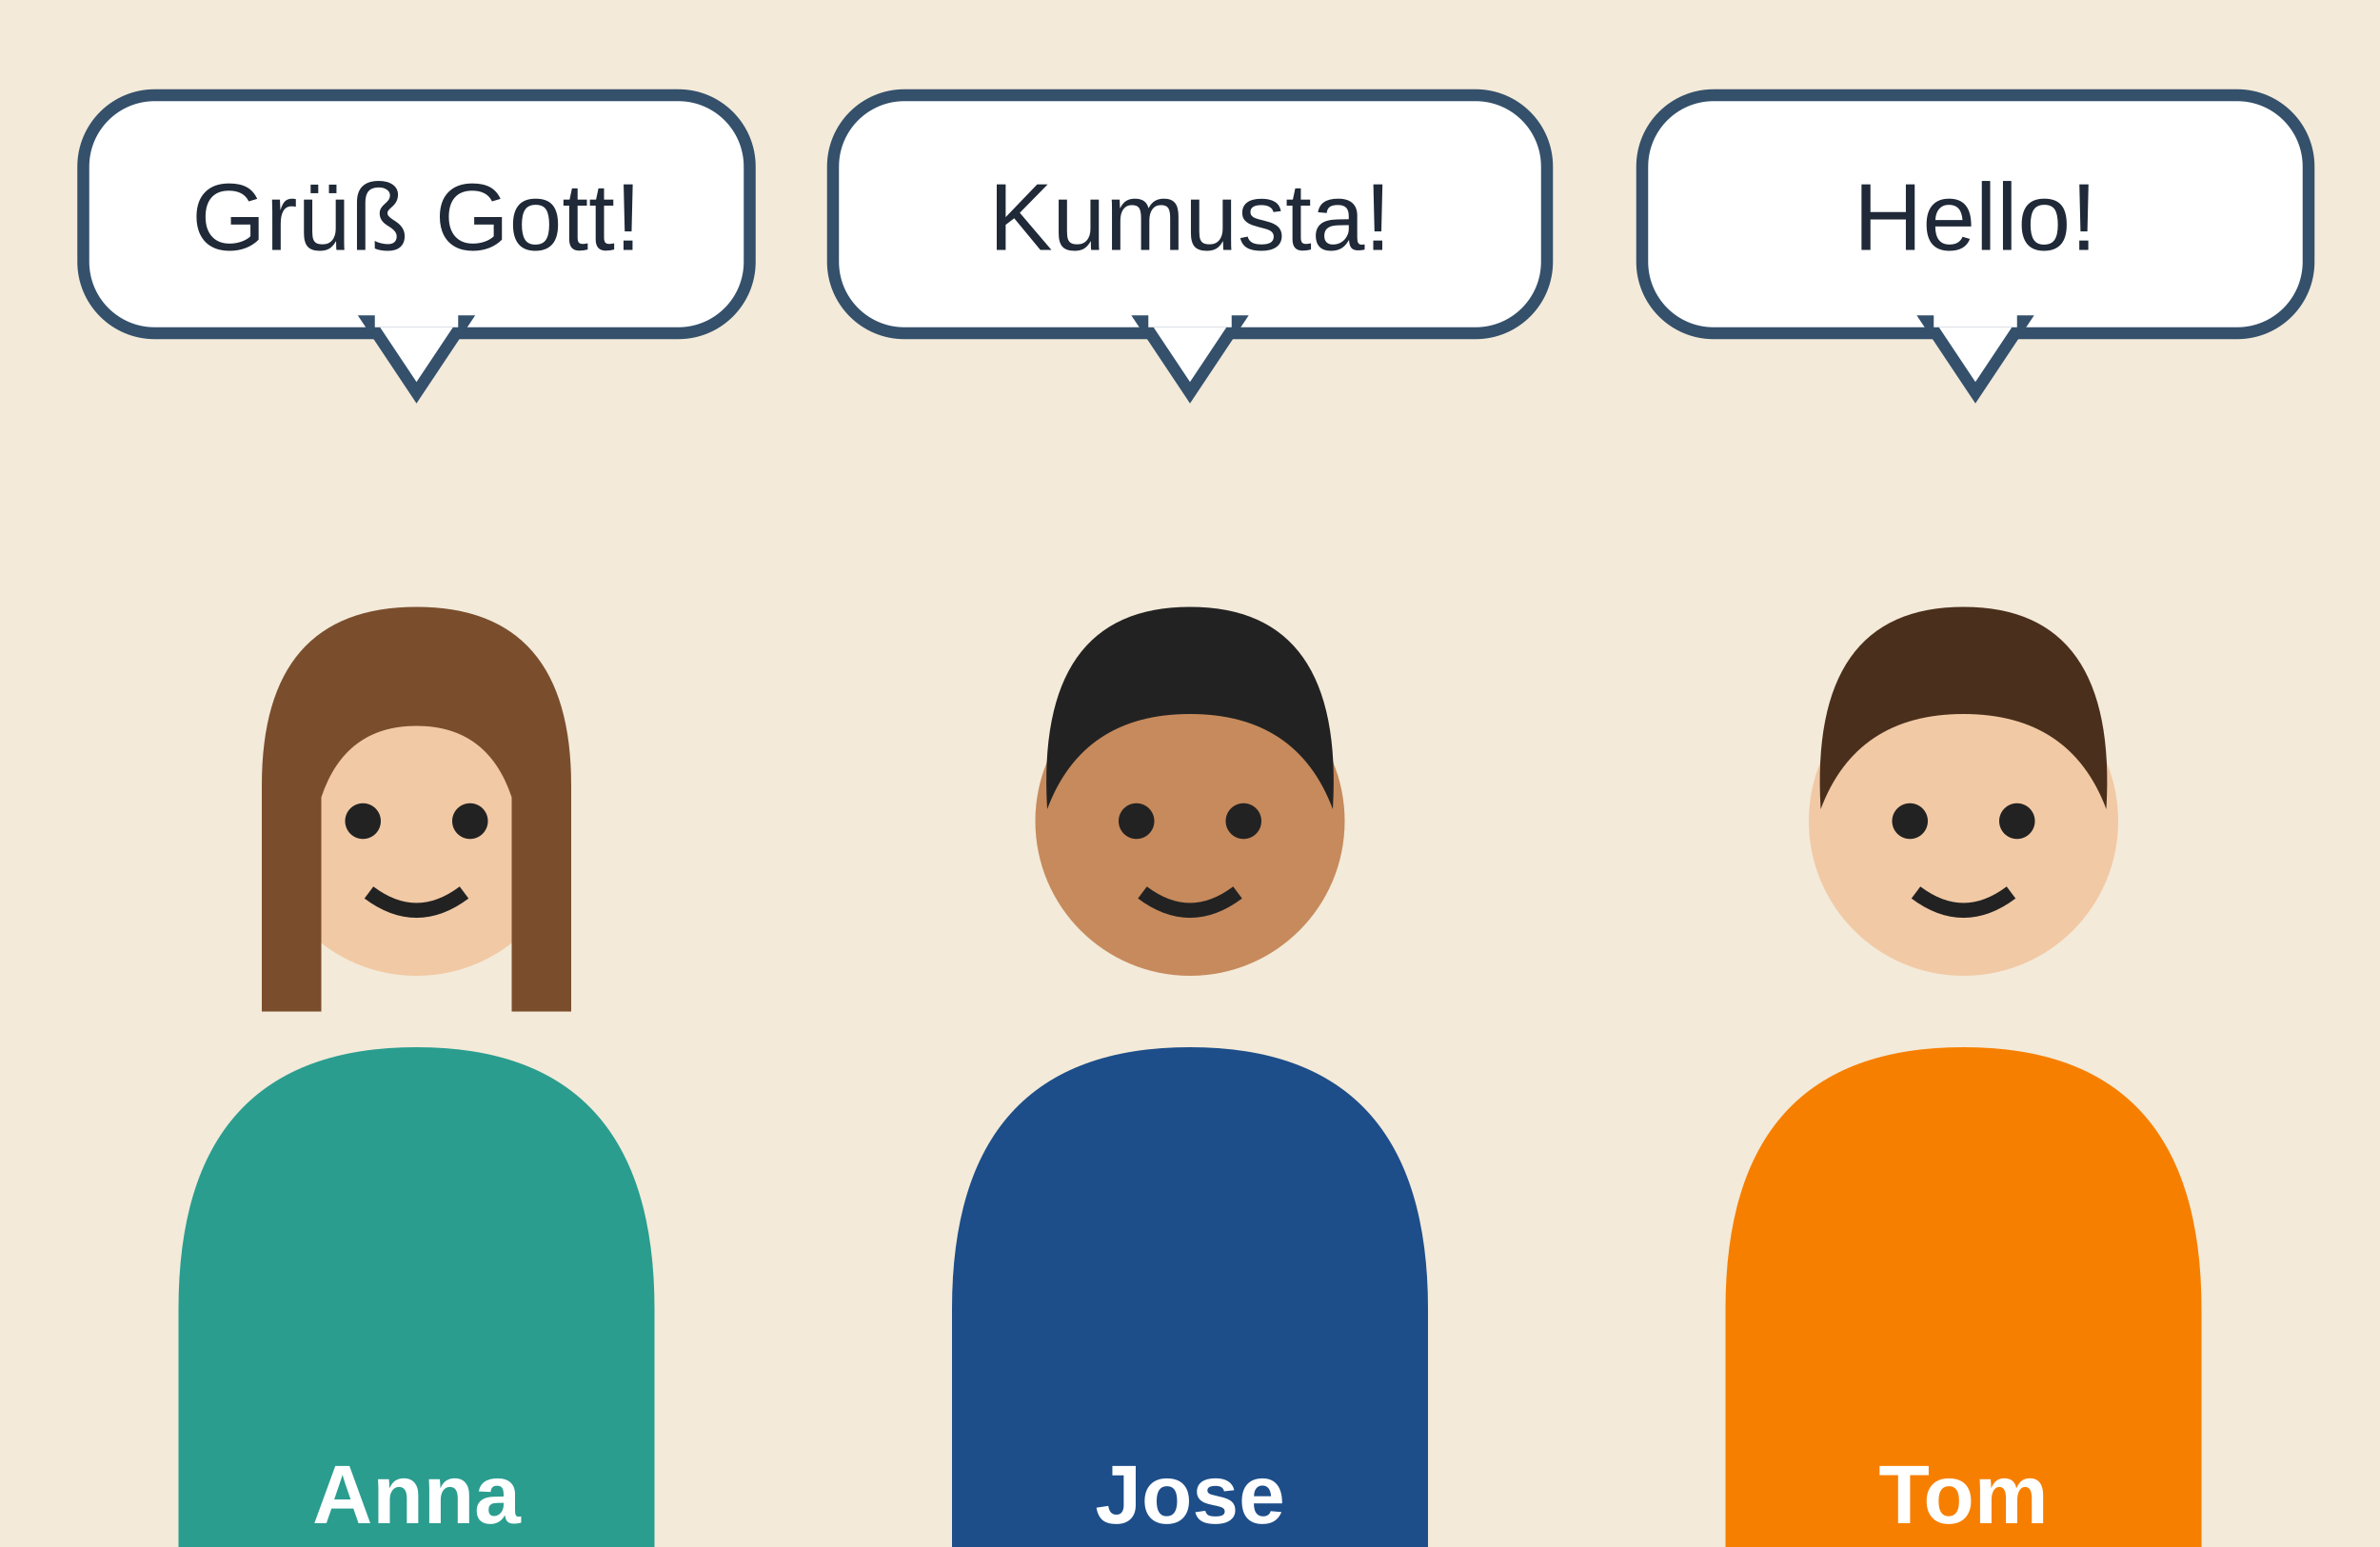
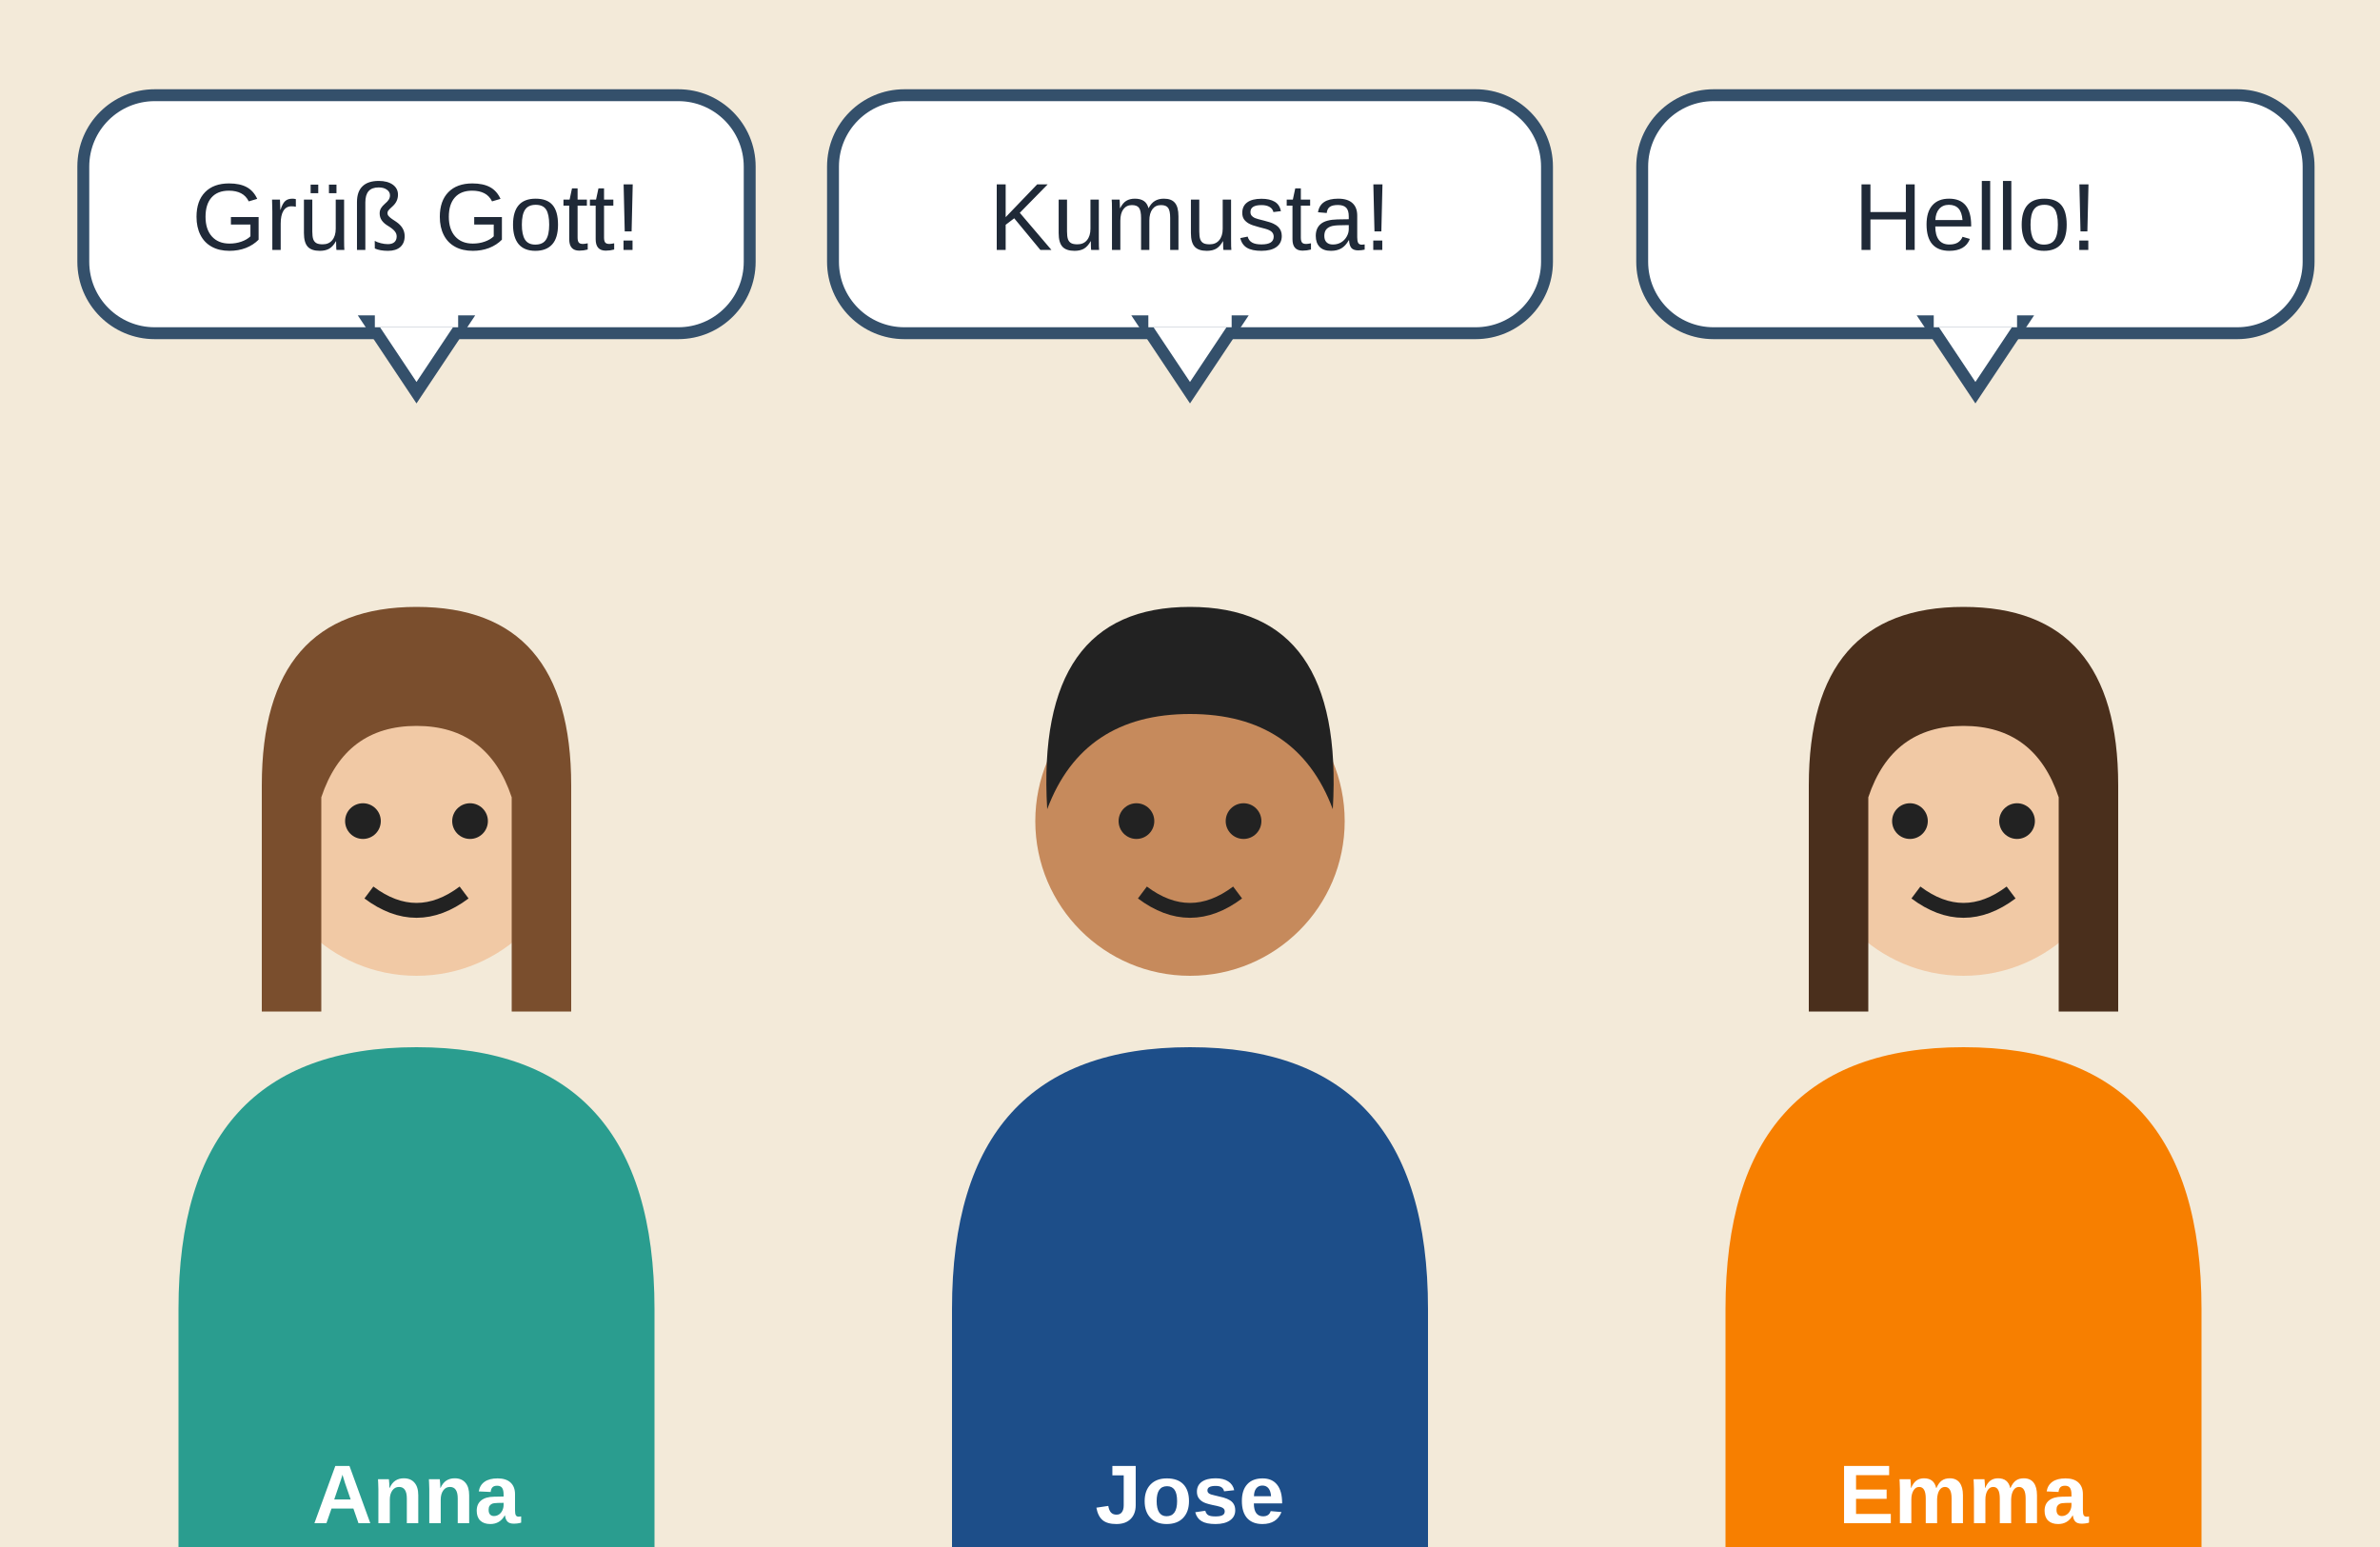
<svg xmlns="http://www.w3.org/2000/svg" viewBox="0 0 400 260" role="img" font-family="Arial, sans-serif">
  <rect width="400" height="260" fill="#f3ead9" />
  <path d="M30 280v-60q0-44 40-44t40 44v60z" fill="#2a9d8f" />
  <circle cx="70" cy="138" r="26" fill="#f1c9a5" />
  <path d="M44 170v-38q0-30 26-30t26 30v38h-10v-36q-4-12-16-12t-16 12v36z" fill="#7a4e2d" />
  <circle cx="61" cy="138" r="3" fill="#222" />
  <circle cx="79" cy="138" r="3" fill="#222" />
  <path d="M62 150q8 6 16 0" stroke="#222" stroke-width="2.5" fill="none" />
  <text x="70" y="256" font-size="14" fill="#fff" text-anchor="middle" font-weight="bold">Anna</text>
  <path d="M160 280v-60q0-44 40-44t40 44v60z" fill="#1d4e89" />
  <circle cx="200" cy="138" r="26" fill="#c68a5c" />
  <path d="M176 136q-2-34 24-34t24 34q-6-16-24-16t-24 16z" fill="#222" />
  <circle cx="191" cy="138" r="3" fill="#222" />
  <circle cx="209" cy="138" r="3" fill="#222" />
  <path d="M192 150q8 6 16 0" stroke="#222" stroke-width="2.5" fill="none" />
  <text x="200" y="256" font-size="14" fill="#fff" text-anchor="middle" font-weight="bold">Jose</text>
  <path d="M290 280v-60q0-44 40-44t40 44v60z" fill="#f77f00" />
  <circle cx="330" cy="138" r="26" fill="#f1c9a5" />
-   <path d="M306 136q-2-34 24-34t24 34q-6-16-24-16t-24 16z" fill="#4a2f1c" />
+   <path d="M304 170v-38q0-30 26-30t26 30v38h-10v-36q-4-12-16-12t-16 12v36z" fill="#4a2f1c" />
  <circle cx="321" cy="138" r="3" fill="#222" />
  <circle cx="339" cy="138" r="3" fill="#222" />
  <path d="M322 150q8 6 16 0" stroke="#222" stroke-width="2.5" fill="none" />
-   <text x="330" y="256" font-size="14" fill="#fff" text-anchor="middle" font-weight="bold">Tom</text>
+   <text x="330" y="256" font-size="14" fill="#fff" text-anchor="middle" font-weight="bold">Emma</text>
  <rect x="14" y="16" width="112" height="40" rx="12" fill="#fff" stroke="#34506b" stroke-width="2" />
  <path d="M62.0 54l8 12 8-12z" fill="#fff" stroke="#34506b" stroke-width="2" />
  <rect x="63.0" y="50" width="14" height="5" fill="#fff" />
  <text x="70.0" y="42" font-size="16" fill="#1f2937" text-anchor="middle">Grüß Gott!</text>
  <rect x="140" y="16" width="120" height="40" rx="12" fill="#fff" stroke="#34506b" stroke-width="2" />
  <path d="M192.0 54l8 12 8-12z" fill="#fff" stroke="#34506b" stroke-width="2" />
  <rect x="193.0" y="50" width="14" height="5" fill="#fff" />
  <text x="200.0" y="42" font-size="16" fill="#1f2937" text-anchor="middle">Kumusta!</text>
  <rect x="276" y="16" width="112" height="40" rx="12" fill="#fff" stroke="#34506b" stroke-width="2" />
  <path d="M324.0 54l8 12 8-12z" fill="#fff" stroke="#34506b" stroke-width="2" />
  <rect x="325.0" y="50" width="14" height="5" fill="#fff" />
  <text x="332.0" y="42" font-size="16" fill="#1f2937" text-anchor="middle">Hello!</text>
</svg>
